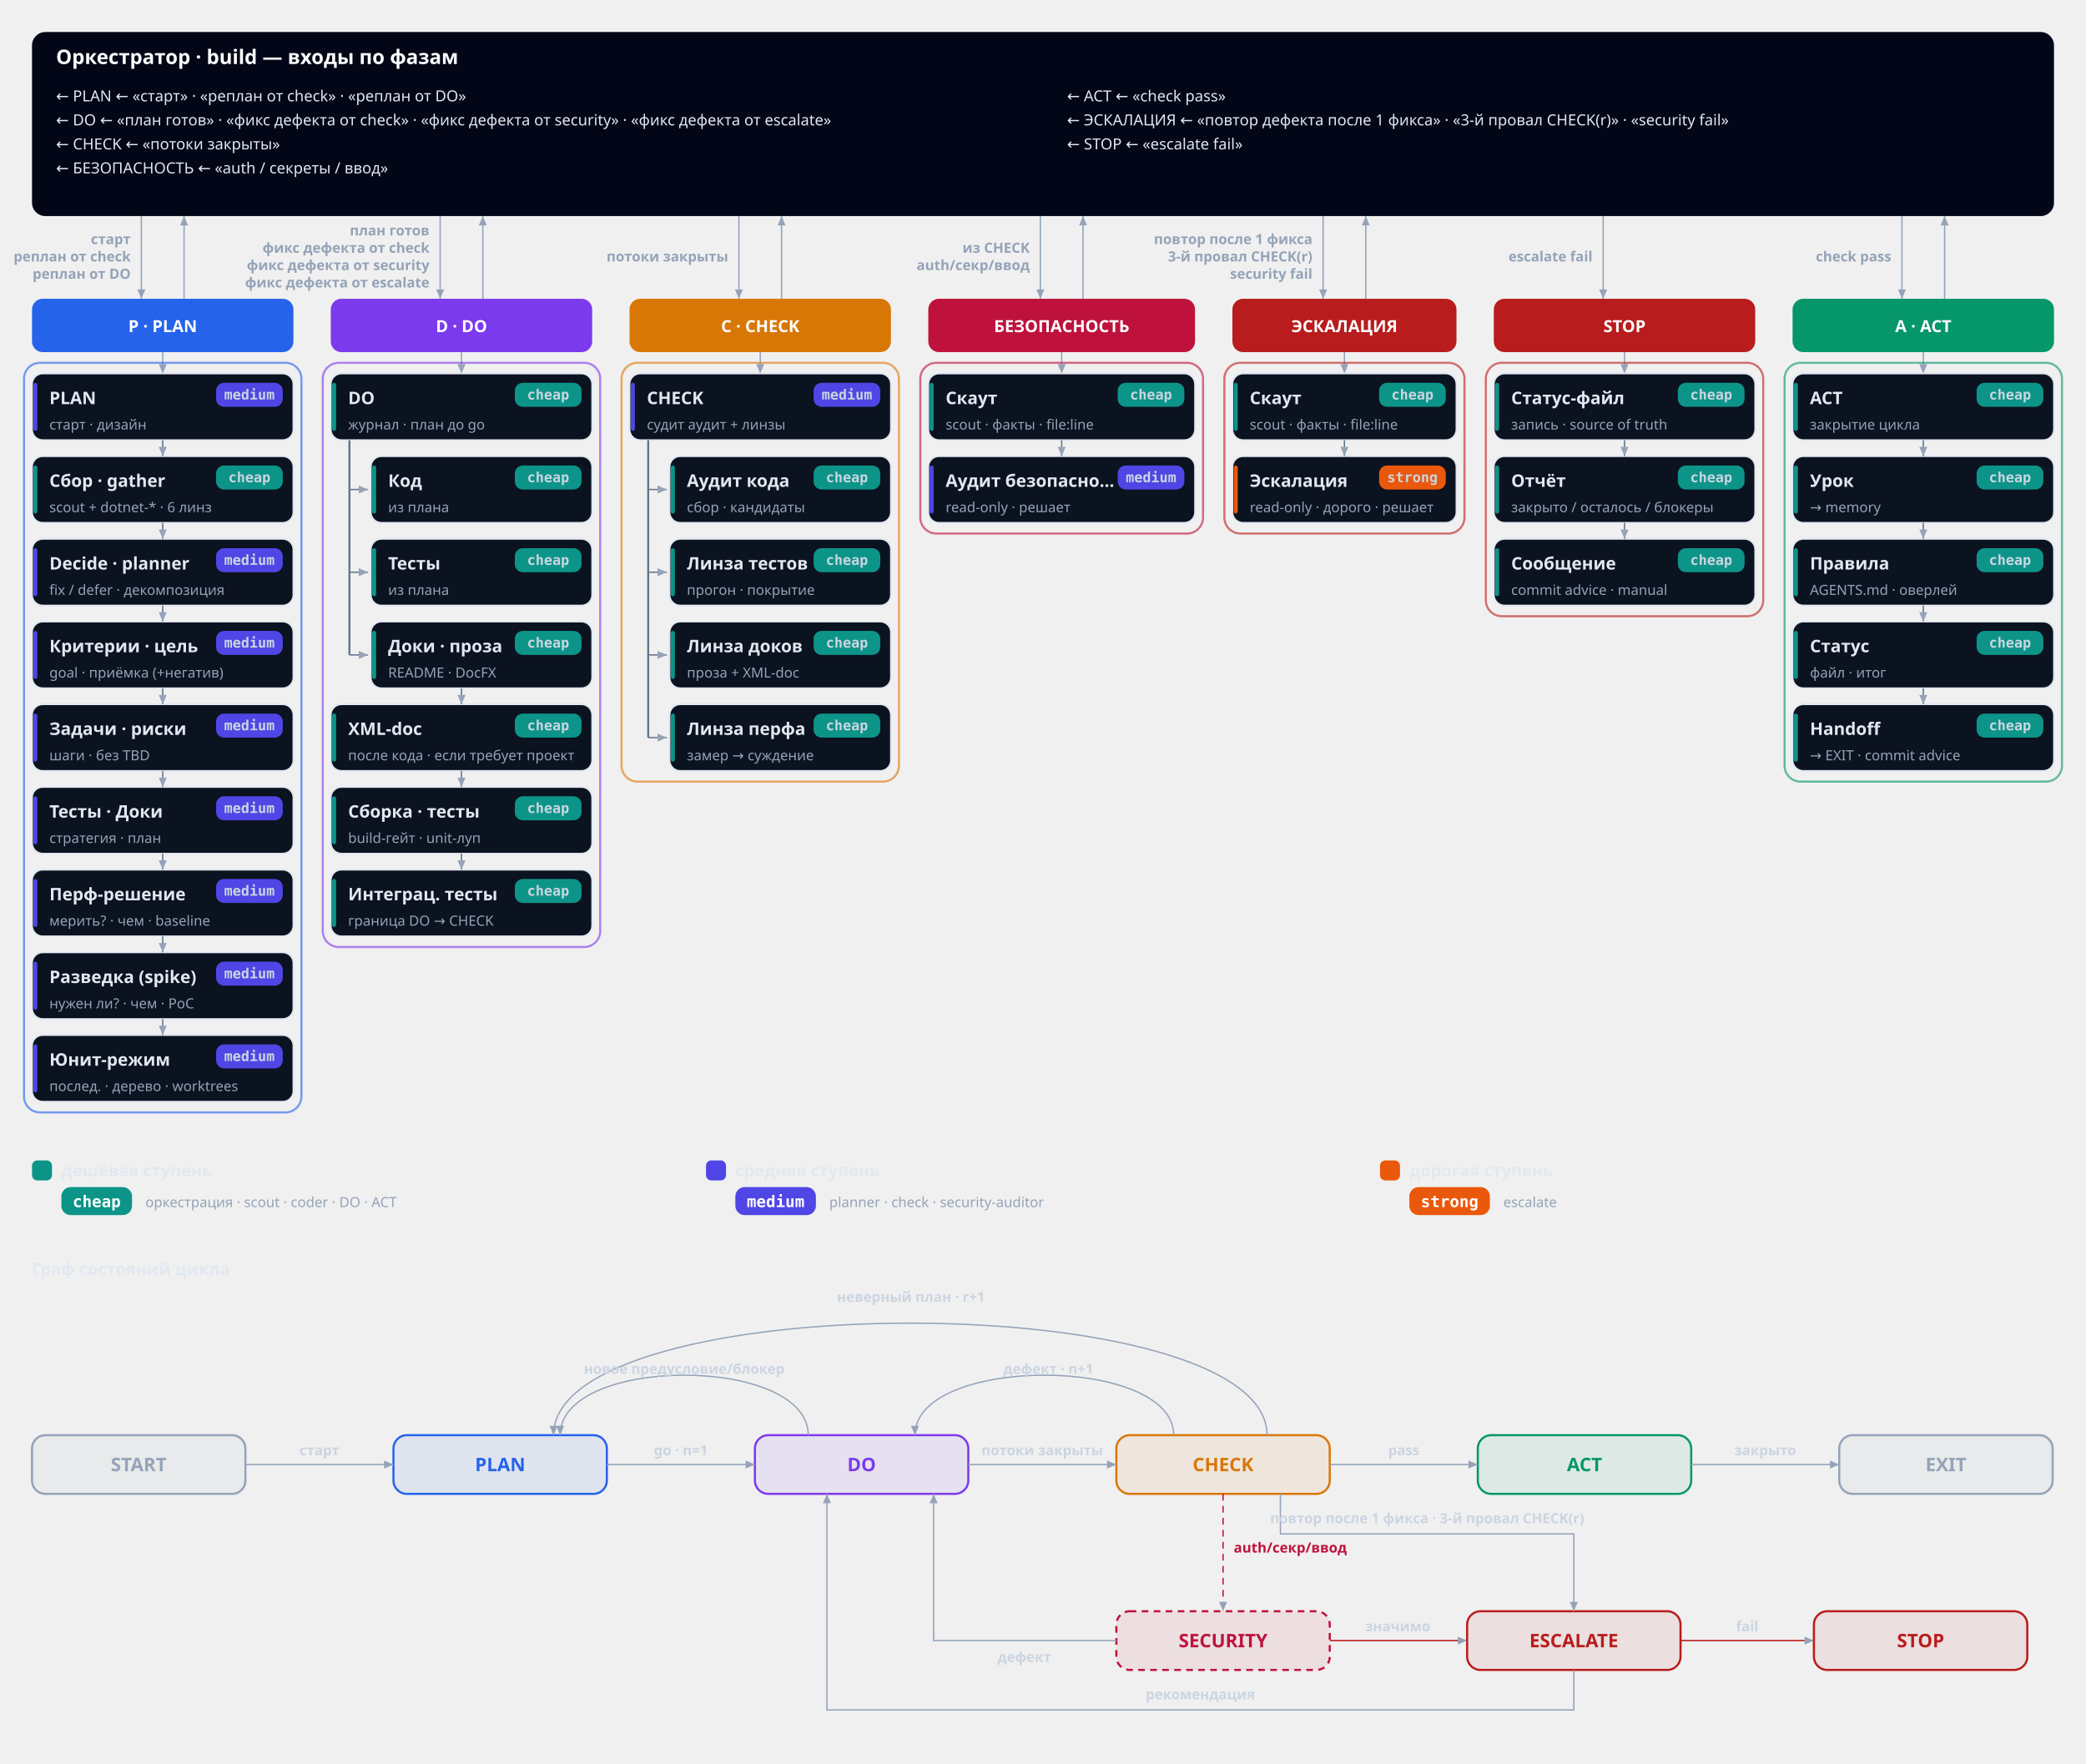
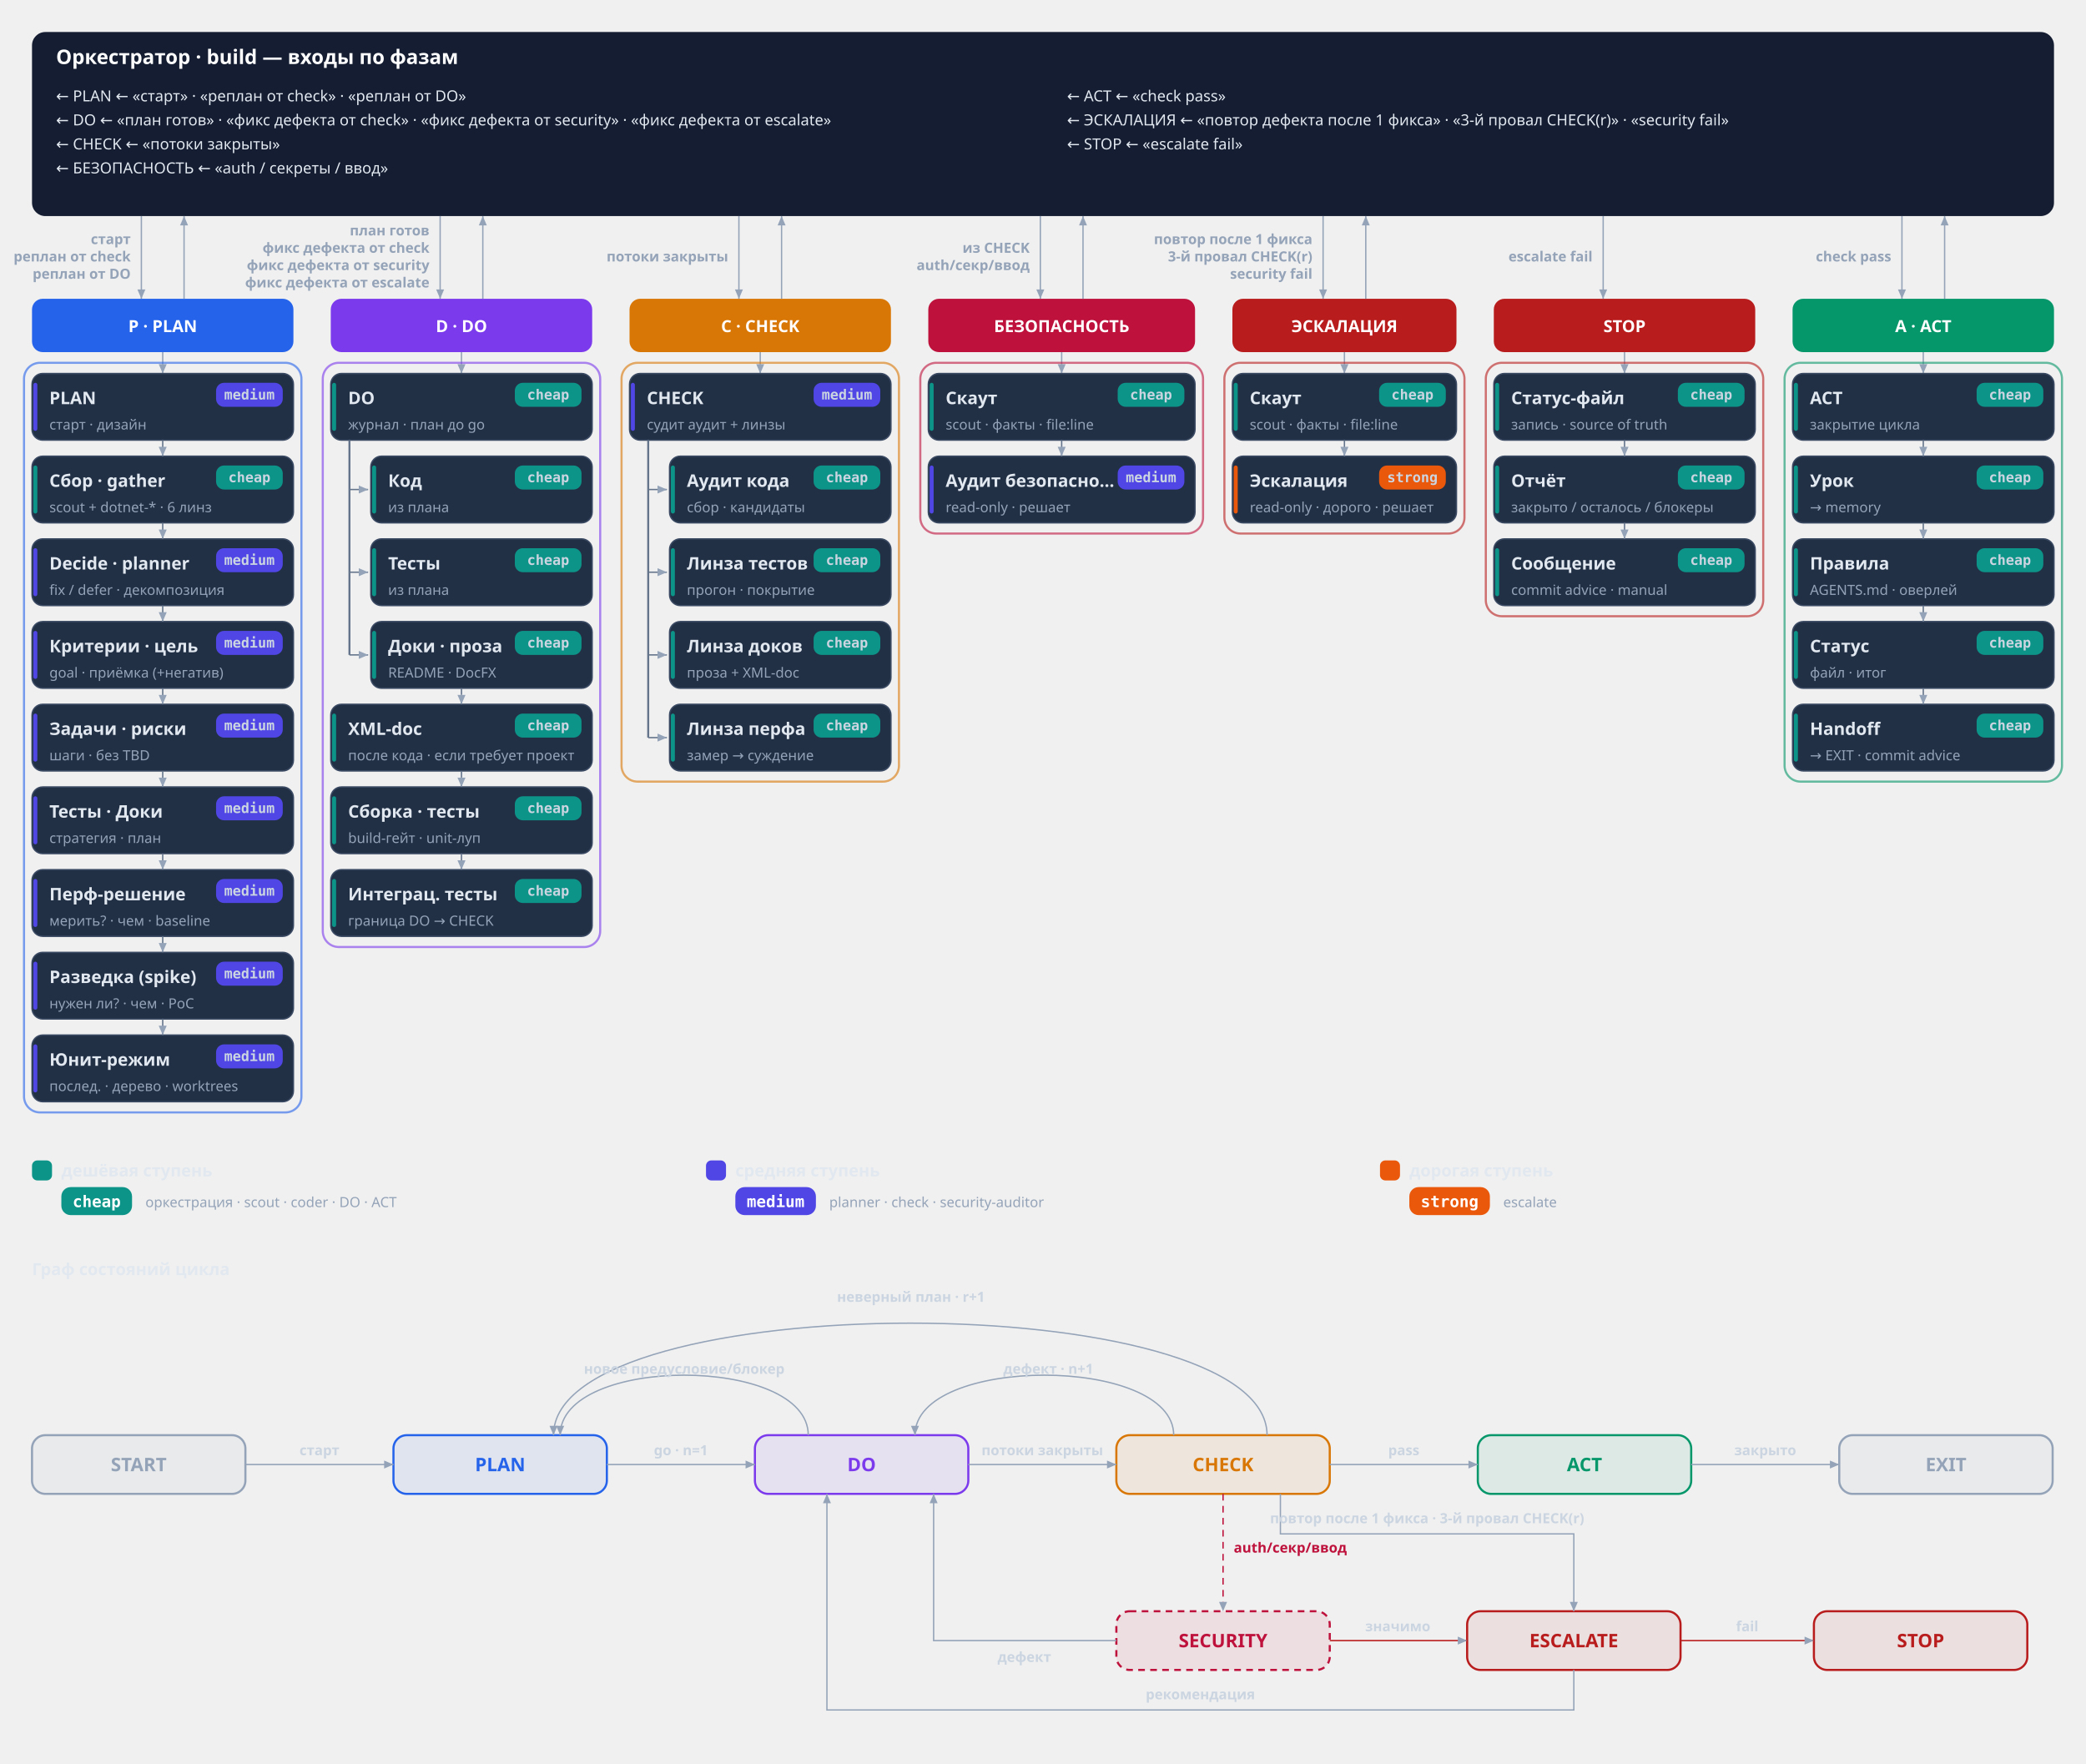
<svg xmlns="http://www.w3.org/2000/svg" viewBox="0 0 1564 1322" width="1564" font-family="Segoe UI, system-ui, sans-serif">
  <defs>
    <marker id="arrow" markerWidth="9" markerHeight="9" refX="7" refY="3" orient="auto">
      <path d="M0,0 L7,3 L0,6 Z" fill="#94a3b8" />
    </marker>
  </defs>
  <style>
.t{font-size:13px;font-weight:600;fill:#e2e8f0}
.s{font-size:10.5px;fill:#94a3b8}
.h{font-size:12.5px;font-weight:700;fill:#ffffff}
.g{font-size:10.5px;font-weight:600}
- .band{fill:#020617}
+ .band{fill:#141d31}
.bt{fill:#ffffff;font-size:15px;font-weight:700}
.ol{fill:#e2e8f0;font-size:11.5px}
.lt{font-size:12.5px;font-weight:700;fill:#e2e8f0}
.ls{font-size:10.5px;fill:#94a3b8}
.lm{font-family:ui-monospace,Consolas,Menlo,monospace;font-size:12px;font-weight:700}
.bm{font-family:ui-monospace,Consolas,Menlo,monospace;font-size:10.5px;font-weight:700}
.st{font-size:14px;font-weight:700}
</style>
  <rect x="24" y="24" width="1516" height="138" rx="10" class="band" />
  <text x="42" y="48" class="bt">Оркестратор · build — входы по фазам</text>
  <text x="42" y="76" class="ol">← PLAN ← «старт» · «реплан от check» · «реплан от DO»</text>
  <text x="42" y="94" class="ol">← DO ← «план готов» · «фикс дефекта от check» · «фикс дефекта от security» · «фикс дефекта от escalate»</text>
  <text x="42" y="112" class="ol">← CHECK ← «потоки закрыты»</text>
  <text x="42" y="130" class="ol">← БЕЗОПАСНОСТЬ ← «auth / секреты / ввод»</text>
  <text x="800.0" y="76" class="ol">← ACT ← «check pass»</text>
  <text x="800.0" y="94" class="ol">← ЭСКАЛАЦИЯ ← «повтор дефекта после 1 фикса» · «3-й провал CHECK(r)» · «security fail»</text>
  <text x="800.0" y="112" class="ol">← STOP ← «escalate fail»</text>
  <rect x="24" y="224" width="196" height="40" rx="8" fill="#2563eb" />
  <text x="122.0" y="249.0" class="h" text-anchor="middle">P · PLAN</text>
  <polyline points="122.0,264 122.0,280" fill="none" stroke="#94a3b8" marker-end="url(#arrow)" />
-   <rect x="24" y="280" width="196" height="50" rx="8" fill="#0b1220" stroke="#e2e8f0" stroke-width="1.3" />
+   <rect x="24" y="280" width="196" height="50" rx="8" fill="#223046" stroke="#3b4a63" stroke-width="1" />
  <rect x="25" y="287" width="3" height="36" rx="1.5" fill="#4f46e5" />
  <rect x="162" y="287" width="50" height="18" rx="6" fill="#4f46e5" />
  <text x="187.0" y="299.5" class="bm" fill="#cbd5e1" text-anchor="middle">medium</text>
  <text x="37" y="303" class="t">PLAN</text>
  <text x="37" y="322" class="s">старт · дизайн</text>
-   <rect x="24" y="342" width="196" height="50" rx="8" fill="#0b1220" stroke="#e2e8f0" stroke-width="1.3" />
+   <rect x="24" y="342" width="196" height="50" rx="8" fill="#223046" stroke="#3b4a63" stroke-width="1" />
  <rect x="25" y="349" width="3" height="36" rx="1.5" fill="#0d9488" />
  <rect x="162" y="349" width="50" height="18" rx="6" fill="#0d9488" />
  <text x="187.0" y="361.5" class="bm" fill="#cbd5e1" text-anchor="middle">cheap</text>
  <text x="37" y="365" class="t">Сбор · gather</text>
  <text x="37" y="384" class="s">scout + dotnet-* · 6 линз</text>
-   <rect x="24" y="404" width="196" height="50" rx="8" fill="#0b1220" stroke="#e2e8f0" stroke-width="1.3" />
+   <rect x="24" y="404" width="196" height="50" rx="8" fill="#223046" stroke="#3b4a63" stroke-width="1" />
  <rect x="25" y="411" width="3" height="36" rx="1.5" fill="#4f46e5" />
  <rect x="162" y="411" width="50" height="18" rx="6" fill="#4f46e5" />
  <text x="187.0" y="423.5" class="bm" fill="#cbd5e1" text-anchor="middle">medium</text>
  <text x="37" y="427" class="t">Decide · planner</text>
  <text x="37" y="446" class="s">fix / defer · декомпозиция</text>
-   <rect x="24" y="466" width="196" height="50" rx="8" fill="#0b1220" stroke="#e2e8f0" stroke-width="1.3" />
+   <rect x="24" y="466" width="196" height="50" rx="8" fill="#223046" stroke="#3b4a63" stroke-width="1" />
  <rect x="25" y="473" width="3" height="36" rx="1.5" fill="#4f46e5" />
  <rect x="162" y="473" width="50" height="18" rx="6" fill="#4f46e5" />
  <text x="187.0" y="485.5" class="bm" fill="#cbd5e1" text-anchor="middle">medium</text>
  <text x="37" y="489" class="t">Критерии · цель</text>
  <text x="37" y="508" class="s">goal · приёмка (+негатив)</text>
-   <rect x="24" y="528" width="196" height="50" rx="8" fill="#0b1220" stroke="#e2e8f0" stroke-width="1.3" />
+   <rect x="24" y="528" width="196" height="50" rx="8" fill="#223046" stroke="#3b4a63" stroke-width="1" />
  <rect x="25" y="535" width="3" height="36" rx="1.5" fill="#4f46e5" />
  <rect x="162" y="535" width="50" height="18" rx="6" fill="#4f46e5" />
  <text x="187.0" y="547.5" class="bm" fill="#cbd5e1" text-anchor="middle">medium</text>
  <text x="37" y="551" class="t">Задачи · риски</text>
  <text x="37" y="570" class="s">шаги · без TBD</text>
-   <rect x="24" y="590" width="196" height="50" rx="8" fill="#0b1220" stroke="#e2e8f0" stroke-width="1.3" />
+   <rect x="24" y="590" width="196" height="50" rx="8" fill="#223046" stroke="#3b4a63" stroke-width="1" />
  <rect x="25" y="597" width="3" height="36" rx="1.5" fill="#4f46e5" />
  <rect x="162" y="597" width="50" height="18" rx="6" fill="#4f46e5" />
  <text x="187.0" y="609.5" class="bm" fill="#cbd5e1" text-anchor="middle">medium</text>
  <text x="37" y="613" class="t">Тесты · Доки</text>
  <text x="37" y="632" class="s">стратегия · план</text>
-   <rect x="24" y="652" width="196" height="50" rx="8" fill="#0b1220" stroke="#e2e8f0" stroke-width="1.3" />
+   <rect x="24" y="652" width="196" height="50" rx="8" fill="#223046" stroke="#3b4a63" stroke-width="1" />
  <rect x="25" y="659" width="3" height="36" rx="1.5" fill="#4f46e5" />
  <rect x="162" y="659" width="50" height="18" rx="6" fill="#4f46e5" />
  <text x="187.0" y="671.5" class="bm" fill="#cbd5e1" text-anchor="middle">medium</text>
  <text x="37" y="675" class="t">Перф-решение</text>
  <text x="37" y="694" class="s">мерить? · чем · baseline</text>
-   <rect x="24" y="714" width="196" height="50" rx="8" fill="#0b1220" stroke="#e2e8f0" stroke-width="1.3" />
+   <rect x="24" y="714" width="196" height="50" rx="8" fill="#223046" stroke="#3b4a63" stroke-width="1" />
  <rect x="25" y="721" width="3" height="36" rx="1.5" fill="#4f46e5" />
  <rect x="162" y="721" width="50" height="18" rx="6" fill="#4f46e5" />
  <text x="187.0" y="733.5" class="bm" fill="#cbd5e1" text-anchor="middle">medium</text>
  <text x="37" y="737" class="t">Разведка (spike)</text>
  <text x="37" y="756" class="s">нужен ли? · чем · PoC</text>
-   <rect x="24" y="776" width="196" height="50" rx="8" fill="#0b1220" stroke="#e2e8f0" stroke-width="1.3" />
+   <rect x="24" y="776" width="196" height="50" rx="8" fill="#223046" stroke="#3b4a63" stroke-width="1" />
  <rect x="25" y="783" width="3" height="36" rx="1.5" fill="#4f46e5" />
  <rect x="162" y="783" width="50" height="18" rx="6" fill="#4f46e5" />
  <text x="187.0" y="795.5" class="bm" fill="#cbd5e1" text-anchor="middle">medium</text>
  <text x="37" y="799" class="t">Юнит-режим</text>
  <text x="37" y="818" class="s">послед. · дерево · worktrees</text>
  <polyline points="122.0,330 122.0,342" fill="none" stroke="#64748b" marker-end="url(#arrow)" />
  <polyline points="122.0,392 122.0,404" fill="none" stroke="#64748b" marker-end="url(#arrow)" />
  <polyline points="122.0,454 122.0,466" fill="none" stroke="#64748b" marker-end="url(#arrow)" />
  <polyline points="122.0,516 122.0,528" fill="none" stroke="#64748b" marker-end="url(#arrow)" />
  <polyline points="122.0,578 122.0,590" fill="none" stroke="#64748b" marker-end="url(#arrow)" />
  <polyline points="122.0,640 122.0,652" fill="none" stroke="#64748b" marker-end="url(#arrow)" />
  <polyline points="122.0,702 122.0,714" fill="none" stroke="#64748b" marker-end="url(#arrow)" />
  <polyline points="122.0,764 122.0,776" fill="none" stroke="#64748b" marker-end="url(#arrow)" />
  <rect x="18" y="272" width="208" height="562" rx="12" fill="none" stroke="#2563eb" stroke-opacity="0.6" stroke-width="1.6" />
  <rect x="248" y="224" width="196" height="40" rx="8" fill="#7c3aed" />
  <text x="346.0" y="249.0" class="h" text-anchor="middle">D · DO</text>
  <polyline points="346.0,264 346.0,280" fill="none" stroke="#94a3b8" marker-end="url(#arrow)" />
-   <rect x="248" y="280" width="196" height="50" rx="8" fill="#0b1220" stroke="#e2e8f0" stroke-width="1.3" />
+   <rect x="248" y="280" width="196" height="50" rx="8" fill="#223046" stroke="#3b4a63" stroke-width="1" />
  <rect x="249" y="287" width="3" height="36" rx="1.5" fill="#0d9488" />
  <rect x="386" y="287" width="50" height="18" rx="6" fill="#0d9488" />
  <text x="411.0" y="299.5" class="bm" fill="#cbd5e1" text-anchor="middle">cheap</text>
  <text x="261" y="303" class="t">DO</text>
  <text x="261" y="322" class="s">журнал · план до go</text>
-   <rect x="278" y="342" width="166" height="50" rx="8" fill="#0b1220" stroke="#e2e8f0" stroke-width="1.3" />
+   <rect x="278" y="342" width="166" height="50" rx="8" fill="#223046" stroke="#3b4a63" stroke-width="1" />
  <rect x="279" y="349" width="3" height="36" rx="1.5" fill="#0d9488" />
  <rect x="386" y="349" width="50" height="18" rx="6" fill="#0d9488" />
  <text x="411.0" y="361.5" class="bm" fill="#cbd5e1" text-anchor="middle">cheap</text>
  <text x="291" y="365" class="t">Код</text>
  <text x="291" y="384" class="s">из плана</text>
  <polyline points="262,367.0 276,367.0" fill="none" stroke="#64748b" marker-end="url(#arrow)" />
-   <rect x="278" y="404" width="166" height="50" rx="8" fill="#0b1220" stroke="#e2e8f0" stroke-width="1.3" />
+   <rect x="278" y="404" width="166" height="50" rx="8" fill="#223046" stroke="#3b4a63" stroke-width="1" />
  <rect x="279" y="411" width="3" height="36" rx="1.5" fill="#0d9488" />
  <rect x="386" y="411" width="50" height="18" rx="6" fill="#0d9488" />
  <text x="411.0" y="423.5" class="bm" fill="#cbd5e1" text-anchor="middle">cheap</text>
  <text x="291" y="427" class="t">Тесты</text>
  <text x="291" y="446" class="s">из плана</text>
  <polyline points="262,429.0 276,429.0" fill="none" stroke="#64748b" marker-end="url(#arrow)" />
-   <rect x="278" y="466" width="166" height="50" rx="8" fill="#0b1220" stroke="#e2e8f0" stroke-width="1.3" />
+   <rect x="278" y="466" width="166" height="50" rx="8" fill="#223046" stroke="#3b4a63" stroke-width="1" />
  <rect x="279" y="473" width="3" height="36" rx="1.5" fill="#0d9488" />
  <rect x="386" y="473" width="50" height="18" rx="6" fill="#0d9488" />
  <text x="411.0" y="485.5" class="bm" fill="#cbd5e1" text-anchor="middle">cheap</text>
  <text x="291" y="489" class="t">Доки · проза</text>
  <text x="291" y="508" class="s">README · DocFX</text>
  <polyline points="262,491.0 276,491.0" fill="none" stroke="#64748b" marker-end="url(#arrow)" />
  <line x1="262" y1="330" x2="262" y2="491.0" stroke="#64748b" stroke-width="1.5" />
-   <rect x="248" y="528" width="196" height="50" rx="8" fill="#0b1220" stroke="#e2e8f0" stroke-width="1.3" />
+   <rect x="248" y="528" width="196" height="50" rx="8" fill="#223046" stroke="#3b4a63" stroke-width="1" />
  <rect x="249" y="535" width="3" height="36" rx="1.5" fill="#0d9488" />
  <rect x="386" y="535" width="50" height="18" rx="6" fill="#0d9488" />
  <text x="411.0" y="547.5" class="bm" fill="#cbd5e1" text-anchor="middle">cheap</text>
  <text x="261" y="551" class="t">XML-doc</text>
  <text x="261" y="570" class="s">после кода · если требует проект</text>
  <path d="M346.0,516 L346.0,528" fill="none" stroke="#64748b" stroke-dasharray="5 4" marker-end="url(#arrow)" />
-   <rect x="248" y="590" width="196" height="50" rx="8" fill="#0b1220" stroke="#e2e8f0" stroke-width="1.3" />
+   <rect x="248" y="590" width="196" height="50" rx="8" fill="#223046" stroke="#3b4a63" stroke-width="1" />
  <rect x="249" y="597" width="3" height="36" rx="1.5" fill="#0d9488" />
  <rect x="386" y="597" width="50" height="18" rx="6" fill="#0d9488" />
  <text x="411.0" y="609.5" class="bm" fill="#cbd5e1" text-anchor="middle">cheap</text>
  <text x="261" y="613" class="t">Сборка · тесты</text>
  <text x="261" y="632" class="s">build-гейт · unit-луп</text>
  <path d="M346.0,578 L346.0,590" fill="none" stroke="#64748b" stroke-dasharray="5 4" marker-end="url(#arrow)" />
-   <rect x="248" y="652" width="196" height="50" rx="8" fill="#0b1220" stroke="#e2e8f0" stroke-width="1.3" />
+   <rect x="248" y="652" width="196" height="50" rx="8" fill="#223046" stroke="#3b4a63" stroke-width="1" />
  <rect x="249" y="659" width="3" height="36" rx="1.5" fill="#0d9488" />
  <rect x="386" y="659" width="50" height="18" rx="6" fill="#0d9488" />
  <text x="411.0" y="671.5" class="bm" fill="#cbd5e1" text-anchor="middle">cheap</text>
  <text x="261" y="675" class="t">Интеграц. тесты</text>
  <text x="261" y="694" class="s">граница DO → CHECK</text>
  <path d="M346.0,640 L346.0,652" fill="none" stroke="#64748b" stroke-dasharray="5 4" marker-end="url(#arrow)" />
  <rect x="242" y="272" width="208" height="438" rx="12" fill="none" stroke="#7c3aed" stroke-opacity="0.6" stroke-width="1.6" />
  <rect x="472" y="224" width="196" height="40" rx="8" fill="#d97706" />
  <text x="570.0" y="249.0" class="h" text-anchor="middle">C · CHECK</text>
  <polyline points="570.0,264 570.0,280" fill="none" stroke="#94a3b8" marker-end="url(#arrow)" />
-   <rect x="472" y="280" width="196" height="50" rx="8" fill="#0b1220" stroke="#e2e8f0" stroke-width="1.3" />
+   <rect x="472" y="280" width="196" height="50" rx="8" fill="#223046" stroke="#3b4a63" stroke-width="1" />
  <rect x="473" y="287" width="3" height="36" rx="1.5" fill="#4f46e5" />
  <rect x="610" y="287" width="50" height="18" rx="6" fill="#4f46e5" />
  <text x="635.0" y="299.5" class="bm" fill="#cbd5e1" text-anchor="middle">medium</text>
  <text x="485" y="303" class="t">CHECK</text>
  <text x="485" y="322" class="s">судит аудит + линзы</text>
-   <rect x="502" y="342" width="166" height="50" rx="8" fill="#0b1220" stroke="#e2e8f0" stroke-width="1.3" />
+   <rect x="502" y="342" width="166" height="50" rx="8" fill="#223046" stroke="#3b4a63" stroke-width="1" />
  <rect x="503" y="349" width="3" height="36" rx="1.5" fill="#0d9488" />
  <rect x="610" y="349" width="50" height="18" rx="6" fill="#0d9488" />
  <text x="635.0" y="361.5" class="bm" fill="#cbd5e1" text-anchor="middle">cheap</text>
  <text x="515" y="365" class="t">Аудит кода</text>
  <text x="515" y="384" class="s">сбор · кандидаты</text>
  <polyline points="486,367.0 500,367.0" fill="none" stroke="#64748b" marker-end="url(#arrow)" />
-   <rect x="502" y="404" width="166" height="50" rx="8" fill="#0b1220" stroke="#e2e8f0" stroke-width="1.3" />
+   <rect x="502" y="404" width="166" height="50" rx="8" fill="#223046" stroke="#3b4a63" stroke-width="1" />
  <rect x="503" y="411" width="3" height="36" rx="1.5" fill="#0d9488" />
  <rect x="610" y="411" width="50" height="18" rx="6" fill="#0d9488" />
  <text x="635.0" y="423.5" class="bm" fill="#cbd5e1" text-anchor="middle">cheap</text>
  <text x="515" y="427" class="t">Линза тестов</text>
  <text x="515" y="446" class="s">прогон · покрытие</text>
  <polyline points="486,429.0 500,429.0" fill="none" stroke="#64748b" marker-end="url(#arrow)" />
-   <rect x="502" y="466" width="166" height="50" rx="8" fill="#0b1220" stroke="#e2e8f0" stroke-width="1.3" />
+   <rect x="502" y="466" width="166" height="50" rx="8" fill="#223046" stroke="#3b4a63" stroke-width="1" />
  <rect x="503" y="473" width="3" height="36" rx="1.5" fill="#0d9488" />
  <rect x="610" y="473" width="50" height="18" rx="6" fill="#0d9488" />
  <text x="635.0" y="485.5" class="bm" fill="#cbd5e1" text-anchor="middle">cheap</text>
  <text x="515" y="489" class="t">Линза доков</text>
  <text x="515" y="508" class="s">проза + XML-doc</text>
  <polyline points="486,491.0 500,491.0" fill="none" stroke="#64748b" marker-end="url(#arrow)" />
-   <rect x="502" y="528" width="166" height="50" rx="8" fill="#0b1220" stroke="#e2e8f0" stroke-width="1.3" />
+   <rect x="502" y="528" width="166" height="50" rx="8" fill="#223046" stroke="#3b4a63" stroke-width="1" />
  <rect x="503" y="535" width="3" height="36" rx="1.5" fill="#0d9488" />
  <rect x="610" y="535" width="50" height="18" rx="6" fill="#0d9488" />
  <text x="635.0" y="547.5" class="bm" fill="#cbd5e1" text-anchor="middle">cheap</text>
  <text x="515" y="551" class="t">Линза перфа</text>
  <text x="515" y="570" class="s">замер → суждение</text>
  <polyline points="486,553.0 500,553.0" fill="none" stroke="#64748b" marker-end="url(#arrow)" />
  <line x1="486" y1="330" x2="486" y2="553.0" stroke="#64748b" stroke-width="1.5" />
  <rect x="466" y="272" width="208" height="314" rx="12" fill="none" stroke="#d97706" stroke-opacity="0.6" stroke-width="1.6" />
  <rect x="696" y="224" width="200" height="40" rx="8" fill="#be123c" />
  <text x="796.0" y="249.0" class="h" text-anchor="middle">БЕЗОПАСНОСТЬ</text>
  <polyline points="796.0,264 796.0,280" fill="none" stroke="#94a3b8" marker-end="url(#arrow)" />
-   <rect x="696" y="280" width="200" height="50" rx="8" fill="#0b1220" stroke="#e2e8f0" stroke-width="1.3" />
+   <rect x="696" y="280" width="200" height="50" rx="8" fill="#223046" stroke="#3b4a63" stroke-width="1" />
  <rect x="697" y="287" width="3" height="36" rx="1.5" fill="#0d9488" />
  <rect x="838" y="287" width="50" height="18" rx="6" fill="#0d9488" />
  <text x="863.0" y="299.5" class="bm" fill="#cbd5e1" text-anchor="middle">cheap</text>
  <text x="709" y="303" class="t">Скаут</text>
  <text x="709" y="322" class="s">scout · факты · file:line</text>
-   <rect x="696" y="342" width="200" height="50" rx="8" fill="#0b1220" stroke="#e2e8f0" stroke-width="1.3" />
+   <rect x="696" y="342" width="200" height="50" rx="8" fill="#223046" stroke="#3b4a63" stroke-width="1" />
  <rect x="697" y="349" width="3" height="36" rx="1.5" fill="#4f46e5" />
  <rect x="838" y="349" width="50" height="18" rx="6" fill="#4f46e5" />
  <text x="863.0" y="361.5" class="bm" fill="#cbd5e1" text-anchor="middle">medium</text>
  <text x="709" y="365" class="t">Аудит безопасно…</text>
  <text x="709" y="384" class="s">read-only · решает</text>
  <polyline points="796.0,330 796.0,342" fill="none" stroke="#64748b" marker-end="url(#arrow)" />
  <rect x="690" y="272" width="212" height="128" rx="12" fill="none" stroke="#be123c" stroke-opacity="0.6" stroke-width="1.6" />
  <rect x="924" y="224" width="168" height="40" rx="8" fill="#b91c1c" />
  <text x="1008.0" y="249.0" class="h" text-anchor="middle">ЭСКАЛАЦИЯ</text>
  <polyline points="1008.0,264 1008.0,280" fill="none" stroke="#94a3b8" marker-end="url(#arrow)" />
-   <rect x="924" y="280" width="168" height="50" rx="8" fill="#0b1220" stroke="#e2e8f0" stroke-width="1.3" />
+   <rect x="924" y="280" width="168" height="50" rx="8" fill="#223046" stroke="#3b4a63" stroke-width="1" />
  <rect x="925" y="287" width="3" height="36" rx="1.5" fill="#0d9488" />
  <rect x="1034" y="287" width="50" height="18" rx="6" fill="#0d9488" />
  <text x="1059.0" y="299.5" class="bm" fill="#cbd5e1" text-anchor="middle">cheap</text>
  <text x="937" y="303" class="t">Скаут</text>
  <text x="937" y="322" class="s">scout · факты · file:line</text>
-   <rect x="924" y="342" width="168" height="50" rx="8" fill="#0b1220" stroke="#e2e8f0" stroke-width="1.3" />
+   <rect x="924" y="342" width="168" height="50" rx="8" fill="#223046" stroke="#3b4a63" stroke-width="1" />
  <rect x="925" y="349" width="3" height="36" rx="1.5" fill="#ea580c" />
  <rect x="1034" y="349" width="50" height="18" rx="6" fill="#ea580c" />
  <text x="1059.0" y="361.5" class="bm" fill="#cbd5e1" text-anchor="middle">strong</text>
  <text x="937" y="365" class="t">Эскалация</text>
  <text x="937" y="384" class="s">read-only · дорого · решает</text>
  <polyline points="1008.0,330 1008.0,342" fill="none" stroke="#64748b" marker-end="url(#arrow)" />
  <rect x="918" y="272" width="180" height="128" rx="12" fill="none" stroke="#b91c1c" stroke-opacity="0.6" stroke-width="1.6" />
  <rect x="1120" y="224" width="196" height="40" rx="8" fill="#b91c1c" />
  <text x="1218.0" y="249.0" class="h" text-anchor="middle">STOP</text>
  <polyline points="1218.0,264 1218.0,280" fill="none" stroke="#94a3b8" marker-end="url(#arrow)" />
-   <rect x="1120" y="280" width="196" height="50" rx="8" fill="#0b1220" stroke="#e2e8f0" stroke-width="1.3" />
+   <rect x="1120" y="280" width="196" height="50" rx="8" fill="#223046" stroke="#3b4a63" stroke-width="1" />
  <rect x="1121" y="287" width="3" height="36" rx="1.5" fill="#0d9488" />
  <rect x="1258" y="287" width="50" height="18" rx="6" fill="#0d9488" />
  <text x="1283.0" y="299.5" class="bm" fill="#cbd5e1" text-anchor="middle">cheap</text>
  <text x="1133" y="303" class="t">Статус-файл</text>
  <text x="1133" y="322" class="s">запись · source of truth</text>
-   <rect x="1120" y="342" width="196" height="50" rx="8" fill="#0b1220" stroke="#e2e8f0" stroke-width="1.3" />
+   <rect x="1120" y="342" width="196" height="50" rx="8" fill="#223046" stroke="#3b4a63" stroke-width="1" />
  <rect x="1121" y="349" width="3" height="36" rx="1.5" fill="#0d9488" />
  <rect x="1258" y="349" width="50" height="18" rx="6" fill="#0d9488" />
  <text x="1283.0" y="361.5" class="bm" fill="#cbd5e1" text-anchor="middle">cheap</text>
  <text x="1133" y="365" class="t">Отчёт</text>
  <text x="1133" y="384" class="s">закрыто / осталось / блокеры</text>
-   <rect x="1120" y="404" width="196" height="50" rx="8" fill="#0b1220" stroke="#e2e8f0" stroke-width="1.3" />
+   <rect x="1120" y="404" width="196" height="50" rx="8" fill="#223046" stroke="#3b4a63" stroke-width="1" />
  <rect x="1121" y="411" width="3" height="36" rx="1.5" fill="#0d9488" />
  <rect x="1258" y="411" width="50" height="18" rx="6" fill="#0d9488" />
  <text x="1283.0" y="423.5" class="bm" fill="#cbd5e1" text-anchor="middle">cheap</text>
  <text x="1133" y="427" class="t">Сообщение</text>
  <text x="1133" y="446" class="s">commit advice · manual</text>
  <polyline points="1218.0,330 1218.0,342" fill="none" stroke="#64748b" marker-end="url(#arrow)" />
  <polyline points="1218.0,392 1218.0,404" fill="none" stroke="#64748b" marker-end="url(#arrow)" />
  <rect x="1114" y="272" width="208" height="190" rx="12" fill="none" stroke="#b91c1c" stroke-opacity="0.6" stroke-width="1.6" />
  <rect x="1344" y="224" width="196" height="40" rx="8" fill="#059669" />
  <text x="1442.0" y="249.0" class="h" text-anchor="middle">A · ACT</text>
  <polyline points="1442.0,264 1442.0,280" fill="none" stroke="#94a3b8" marker-end="url(#arrow)" />
-   <rect x="1344" y="280" width="196" height="50" rx="8" fill="#0b1220" stroke="#e2e8f0" stroke-width="1.3" />
+   <rect x="1344" y="280" width="196" height="50" rx="8" fill="#223046" stroke="#3b4a63" stroke-width="1" />
  <rect x="1345" y="287" width="3" height="36" rx="1.5" fill="#0d9488" />
  <rect x="1482" y="287" width="50" height="18" rx="6" fill="#0d9488" />
  <text x="1507.0" y="299.5" class="bm" fill="#cbd5e1" text-anchor="middle">cheap</text>
  <text x="1357" y="303" class="t">ACT</text>
  <text x="1357" y="322" class="s">закрытие цикла</text>
-   <rect x="1344" y="342" width="196" height="50" rx="8" fill="#0b1220" stroke="#e2e8f0" stroke-width="1.3" />
+   <rect x="1344" y="342" width="196" height="50" rx="8" fill="#223046" stroke="#3b4a63" stroke-width="1" />
  <rect x="1345" y="349" width="3" height="36" rx="1.5" fill="#0d9488" />
  <rect x="1482" y="349" width="50" height="18" rx="6" fill="#0d9488" />
  <text x="1507.0" y="361.5" class="bm" fill="#cbd5e1" text-anchor="middle">cheap</text>
  <text x="1357" y="365" class="t">Урок</text>
  <text x="1357" y="384" class="s">→ memory</text>
-   <rect x="1344" y="404" width="196" height="50" rx="8" fill="#0b1220" stroke="#e2e8f0" stroke-width="1.3" />
+   <rect x="1344" y="404" width="196" height="50" rx="8" fill="#223046" stroke="#3b4a63" stroke-width="1" />
  <rect x="1345" y="411" width="3" height="36" rx="1.5" fill="#0d9488" />
  <rect x="1482" y="411" width="50" height="18" rx="6" fill="#0d9488" />
  <text x="1507.0" y="423.5" class="bm" fill="#cbd5e1" text-anchor="middle">cheap</text>
  <text x="1357" y="427" class="t">Правила</text>
  <text x="1357" y="446" class="s">AGENTS.md · оверлей</text>
-   <rect x="1344" y="466" width="196" height="50" rx="8" fill="#0b1220" stroke="#e2e8f0" stroke-width="1.3" />
+   <rect x="1344" y="466" width="196" height="50" rx="8" fill="#223046" stroke="#3b4a63" stroke-width="1" />
  <rect x="1345" y="473" width="3" height="36" rx="1.5" fill="#0d9488" />
  <rect x="1482" y="473" width="50" height="18" rx="6" fill="#0d9488" />
  <text x="1507.0" y="485.5" class="bm" fill="#cbd5e1" text-anchor="middle">cheap</text>
  <text x="1357" y="489" class="t">Статус</text>
  <text x="1357" y="508" class="s">файл · итог</text>
-   <rect x="1344" y="528" width="196" height="50" rx="8" fill="#0b1220" stroke="#e2e8f0" stroke-width="1.3" />
+   <rect x="1344" y="528" width="196" height="50" rx="8" fill="#223046" stroke="#3b4a63" stroke-width="1" />
  <rect x="1345" y="535" width="3" height="36" rx="1.5" fill="#0d9488" />
  <rect x="1482" y="535" width="50" height="18" rx="6" fill="#0d9488" />
  <text x="1507.0" y="547.5" class="bm" fill="#cbd5e1" text-anchor="middle">cheap</text>
  <text x="1357" y="551" class="t">Handoff</text>
  <text x="1357" y="570" class="s">→ EXIT · commit advice</text>
  <polyline points="1442.0,330 1442.0,342" fill="none" stroke="#64748b" marker-end="url(#arrow)" />
  <polyline points="1442.0,392 1442.0,404" fill="none" stroke="#64748b" marker-end="url(#arrow)" />
  <polyline points="1442.0,454 1442.0,466" fill="none" stroke="#64748b" marker-end="url(#arrow)" />
  <polyline points="1442.0,516 1442.0,528" fill="none" stroke="#64748b" marker-end="url(#arrow)" />
  <rect x="1338" y="272" width="208" height="314" rx="12" fill="none" stroke="#059669" stroke-opacity="0.6" stroke-width="1.6" />
  <polyline points="106.0,162 106.0,224" fill="none" stroke="#94a3b8" marker-end="url(#arrow)" />
  <text x="98.0" y="183.0" class="g" fill="#94a3b8" text-anchor="end">старт</text>
  <text x="98.0" y="196.0" class="g" fill="#94a3b8" text-anchor="end">реплан от check</text>
  <text x="98.0" y="209.0" class="g" fill="#94a3b8" text-anchor="end">реплан от DO</text>
  <polyline points="138.0,224 138.0,162" fill="none" stroke="#94a3b8" marker-end="url(#arrow)" />
  <polyline points="330.0,162 330.0,224" fill="none" stroke="#94a3b8" marker-end="url(#arrow)" />
  <text x="322.0" y="176.5" class="g" fill="#94a3b8" text-anchor="end">план готов</text>
  <text x="322.0" y="189.5" class="g" fill="#94a3b8" text-anchor="end">фикс дефекта от check</text>
  <text x="322.0" y="202.5" class="g" fill="#94a3b8" text-anchor="end">фикс дефекта от security</text>
  <text x="322.0" y="215.5" class="g" fill="#94a3b8" text-anchor="end">фикс дефекта от escalate</text>
  <polyline points="362.0,224 362.0,162" fill="none" stroke="#94a3b8" marker-end="url(#arrow)" />
  <polyline points="554.0,162 554.0,224" fill="none" stroke="#94a3b8" marker-end="url(#arrow)" />
  <text x="546.0" y="196.0" class="g" fill="#94a3b8" text-anchor="end">потоки закрыты</text>
  <polyline points="586.0,224 586.0,162" fill="none" stroke="#94a3b8" marker-end="url(#arrow)" />
  <polyline points="780.0,162 780.0,224" fill="none" stroke="#94a3b8" marker-end="url(#arrow)" />
  <text x="772.0" y="189.5" class="g" fill="#94a3b8" text-anchor="end">из CHECK</text>
  <text x="772.0" y="202.5" class="g" fill="#94a3b8" text-anchor="end">auth/секр/ввод</text>
  <polyline points="812.0,224 812.0,162" fill="none" stroke="#94a3b8" marker-end="url(#arrow)" />
  <polyline points="992.0,162 992.0,224" fill="none" stroke="#94a3b8" marker-end="url(#arrow)" />
  <text x="984.0" y="183.0" class="g" fill="#94a3b8" text-anchor="end">повтор после 1 фикса</text>
  <text x="984.0" y="196.0" class="g" fill="#94a3b8" text-anchor="end">3-й провал CHECK(r)</text>
  <text x="984.0" y="209.0" class="g" fill="#94a3b8" text-anchor="end">security fail</text>
  <polyline points="1024.0,224 1024.0,162" fill="none" stroke="#94a3b8" marker-end="url(#arrow)" />
  <polyline points="1202.0,162 1202.0,224" fill="none" stroke="#94a3b8" marker-end="url(#arrow)" />
  <text x="1194.0" y="196.0" class="g" fill="#94a3b8" text-anchor="end">escalate fail</text>
  <polyline points="1426.0,162 1426.0,224" fill="none" stroke="#94a3b8" marker-end="url(#arrow)" />
  <text x="1418.0" y="196.0" class="g" fill="#94a3b8" text-anchor="end">check pass</text>
  <polyline points="1458.0,224 1458.0,162" fill="none" stroke="#94a3b8" marker-end="url(#arrow)" />
  <rect x="24.0" y="870" width="15" height="15" rx="4" fill="#0d9488" />
  <text x="46.0" y="882" class="lt">дешёвая ступень</text>
  <rect x="46.0" y="890" width="53.0" height="21" rx="7" fill="#0d9488" />
  <text x="72.5" y="905" class="lm" fill="#ffffff" text-anchor="middle">cheap</text>
  <text x="109.0" y="905" class="ls">оркестрация · scout · coder · DO · ACT</text>
  <rect x="529.333" y="870" width="15" height="15" rx="4" fill="#4f46e5" />
  <text x="551.333" y="882" class="lt">средняя ступень</text>
  <rect x="551.333" y="890" width="60.4" height="21" rx="7" fill="#4f46e5" />
  <text x="581.533" y="905" class="lm" fill="#ffffff" text-anchor="middle">medium</text>
  <text x="621.733" y="905" class="ls">planner · check · security-auditor</text>
  <rect x="1034.667" y="870" width="15" height="15" rx="4" fill="#ea580c" />
  <text x="1056.667" y="882" class="lt">дорогая ступень</text>
  <rect x="1056.667" y="890" width="60.4" height="21" rx="7" fill="#ea580c" />
  <text x="1086.867" y="905" class="lm" fill="#ffffff" text-anchor="middle">strong</text>
  <text x="1127.067" y="905" class="ls">escalate</text>
  <text x="24" y="956" class="lt">Граф состояний цикла</text>
  <rect x="24" y="1076" width="160" height="44" rx="10" fill="#94a3b8" fill-opacity="0.08" stroke="#94a3b8" stroke-width="1.6" />
  <text x="104.0" y="1103.0" class="st" fill="#94a3b8" text-anchor="middle">START</text>
  <rect x="295" y="1076" width="160" height="44" rx="10" fill="#2563eb" fill-opacity="0.08" stroke="#2563eb" stroke-width="1.6" />
  <text x="375.0" y="1103.0" class="st" fill="#2563eb" text-anchor="middle">PLAN</text>
  <rect x="566" y="1076" width="160" height="44" rx="10" fill="#7c3aed" fill-opacity="0.08" stroke="#7c3aed" stroke-width="1.6" />
  <text x="646.0" y="1103.0" class="st" fill="#7c3aed" text-anchor="middle">DO</text>
  <rect x="837" y="1076" width="160" height="44" rx="10" fill="#d97706" fill-opacity="0.08" stroke="#d97706" stroke-width="1.6" />
  <text x="917.0" y="1103.0" class="st" fill="#d97706" text-anchor="middle">CHECK</text>
  <rect x="1108" y="1076" width="160" height="44" rx="10" fill="#059669" fill-opacity="0.08" stroke="#059669" stroke-width="1.6" />
  <text x="1188.0" y="1103.0" class="st" fill="#059669" text-anchor="middle">ACT</text>
  <rect x="1379" y="1076" width="160" height="44" rx="10" fill="#94a3b8" fill-opacity="0.08" stroke="#94a3b8" stroke-width="1.6" />
  <text x="1459.0" y="1103.0" class="st" fill="#94a3b8" text-anchor="middle">EXIT</text>
  <polyline points="184,1098.0 295,1098.0" fill="none" stroke="#94a3b8" marker-end="url(#arrow)" />
  <text x="239.5" y="1091.0" class="g" fill="#cbd5e1" text-anchor="middle">старт</text>
  <polyline points="455,1098.0 566,1098.0" fill="none" stroke="#94a3b8" marker-end="url(#arrow)" />
  <text x="510.5" y="1091.0" class="g" fill="#cbd5e1" text-anchor="middle">go · n=1</text>
  <polyline points="726,1098.0 837,1098.0" fill="none" stroke="#94a3b8" marker-end="url(#arrow)" />
  <text x="781.5" y="1091.0" class="g" fill="#cbd5e1" text-anchor="middle">потоки закрыты</text>
  <polyline points="997,1098.0 1108,1098.0" fill="none" stroke="#94a3b8" marker-end="url(#arrow)" />
  <text x="1052.5" y="1091.0" class="g" fill="#cbd5e1" text-anchor="middle">pass</text>
  <polyline points="1268,1098.0 1379,1098.0" fill="none" stroke="#94a3b8" marker-end="url(#arrow)" />
  <text x="1323.5" y="1091.0" class="g" fill="#cbd5e1" text-anchor="middle">закрыто</text>
  <path d="M880,1076 C880,1016 686,1016 686,1076" fill="none" stroke="#94a3b8" marker-end="url(#arrow)" />
  <text x="786" y="1030" class="g" fill="#cbd5e1" text-anchor="middle">дефект · n+1</text>
  <path d="M950,1076 C950,964 415,964 415,1076" fill="none" stroke="#94a3b8" marker-end="url(#arrow)" />
  <text x="683" y="976" class="g" fill="#cbd5e1" text-anchor="middle">неверный план · r+1</text>
  <path d="M606,1076 C606,1016 420,1016 420,1076" fill="none" stroke="#94a3b8" marker-end="url(#arrow)" />
  <text x="513" y="1030" class="g" fill="#cbd5e1" text-anchor="middle">новое предусловие/блокер</text>
  <rect x="837" y="1208" width="160" height="44" rx="10" fill="#be123c" fill-opacity="0.08" stroke="#be123c" stroke-width="1.6" stroke-dasharray="5 4" />
  <text x="917.0" y="1235.0" class="st" fill="#be123c" text-anchor="middle">SECURITY</text>
  <rect x="1100" y="1208" width="160" height="44" rx="10" fill="#b91c1c" fill-opacity="0.08" stroke="#b91c1c" stroke-width="1.6" />
  <text x="1180.0" y="1235.0" class="st" fill="#b91c1c" text-anchor="middle">ESCALATE</text>
  <rect x="1360" y="1208" width="160" height="44" rx="10" fill="#b91c1c" fill-opacity="0.08" stroke="#b91c1c" stroke-width="1.6" />
  <text x="1440.0" y="1235.0" class="st" fill="#b91c1c" text-anchor="middle">STOP</text>
  <polyline points="917,1120 917,1208" fill="none" stroke="#be123c" stroke-dasharray="5 4" marker-end="url(#arrow)" />
  <text x="925" y="1164.0" class="g" fill="#be123c" text-anchor="start">auth/секр/ввод</text>
  <polyline points="960,1120 960,1150 1180,1150 1180,1208" fill="none" stroke="#94a3b8" marker-end="url(#arrow)" />
  <text x="1070" y="1142" class="g" fill="#cbd5e1" text-anchor="middle">повтор после 1 фикса · 3-й провал CHECK(r)</text>
  <polyline points="997,1230.0 1100,1230.0" fill="none" stroke="#b91c1c" marker-end="url(#arrow)" />
  <text x="1048" y="1223.0" class="g" fill="#cbd5e1" text-anchor="middle">значимо</text>
  <polyline points="1260,1230.0 1360,1230.0" fill="none" stroke="#b91c1c" marker-end="url(#arrow)" />
  <text x="1310" y="1223.0" class="g" fill="#cbd5e1" text-anchor="middle">fail</text>
  <polyline points="837,1230.0 700,1230.0 700,1120" fill="none" stroke="#94a3b8" marker-end="url(#arrow)" />
  <text x="768" y="1246.0" class="g" fill="#cbd5e1" text-anchor="middle">дефект</text>
  <polyline points="1180,1252 1180,1282 620,1282 620,1120" fill="none" stroke="#94a3b8" marker-end="url(#arrow)" />
  <text x="900" y="1274" class="g" fill="#cbd5e1" text-anchor="middle">рекомендация</text>
</svg>
